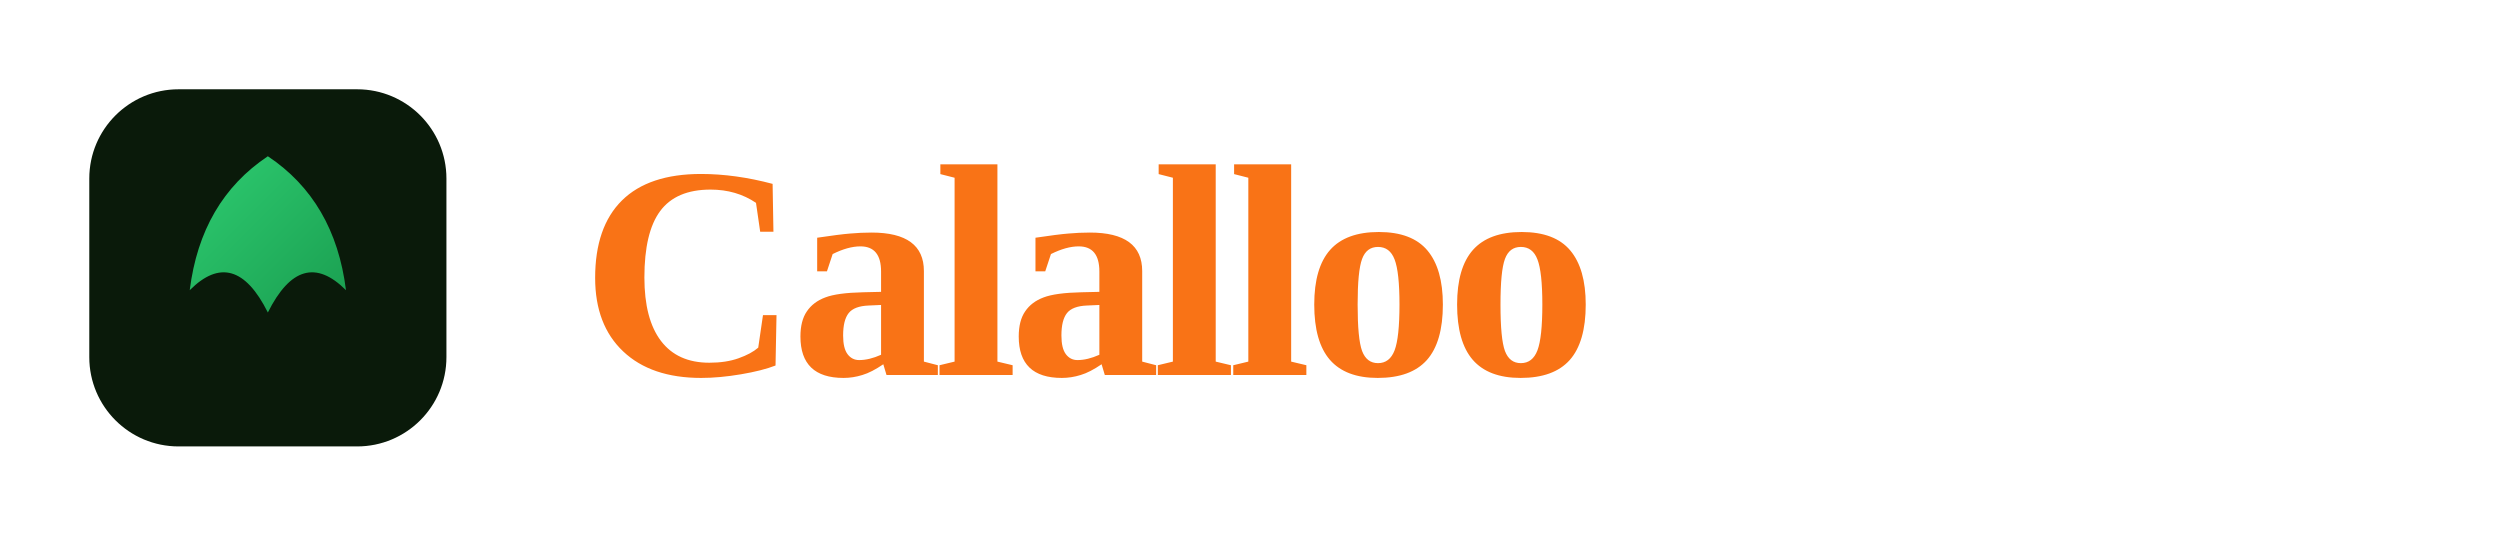
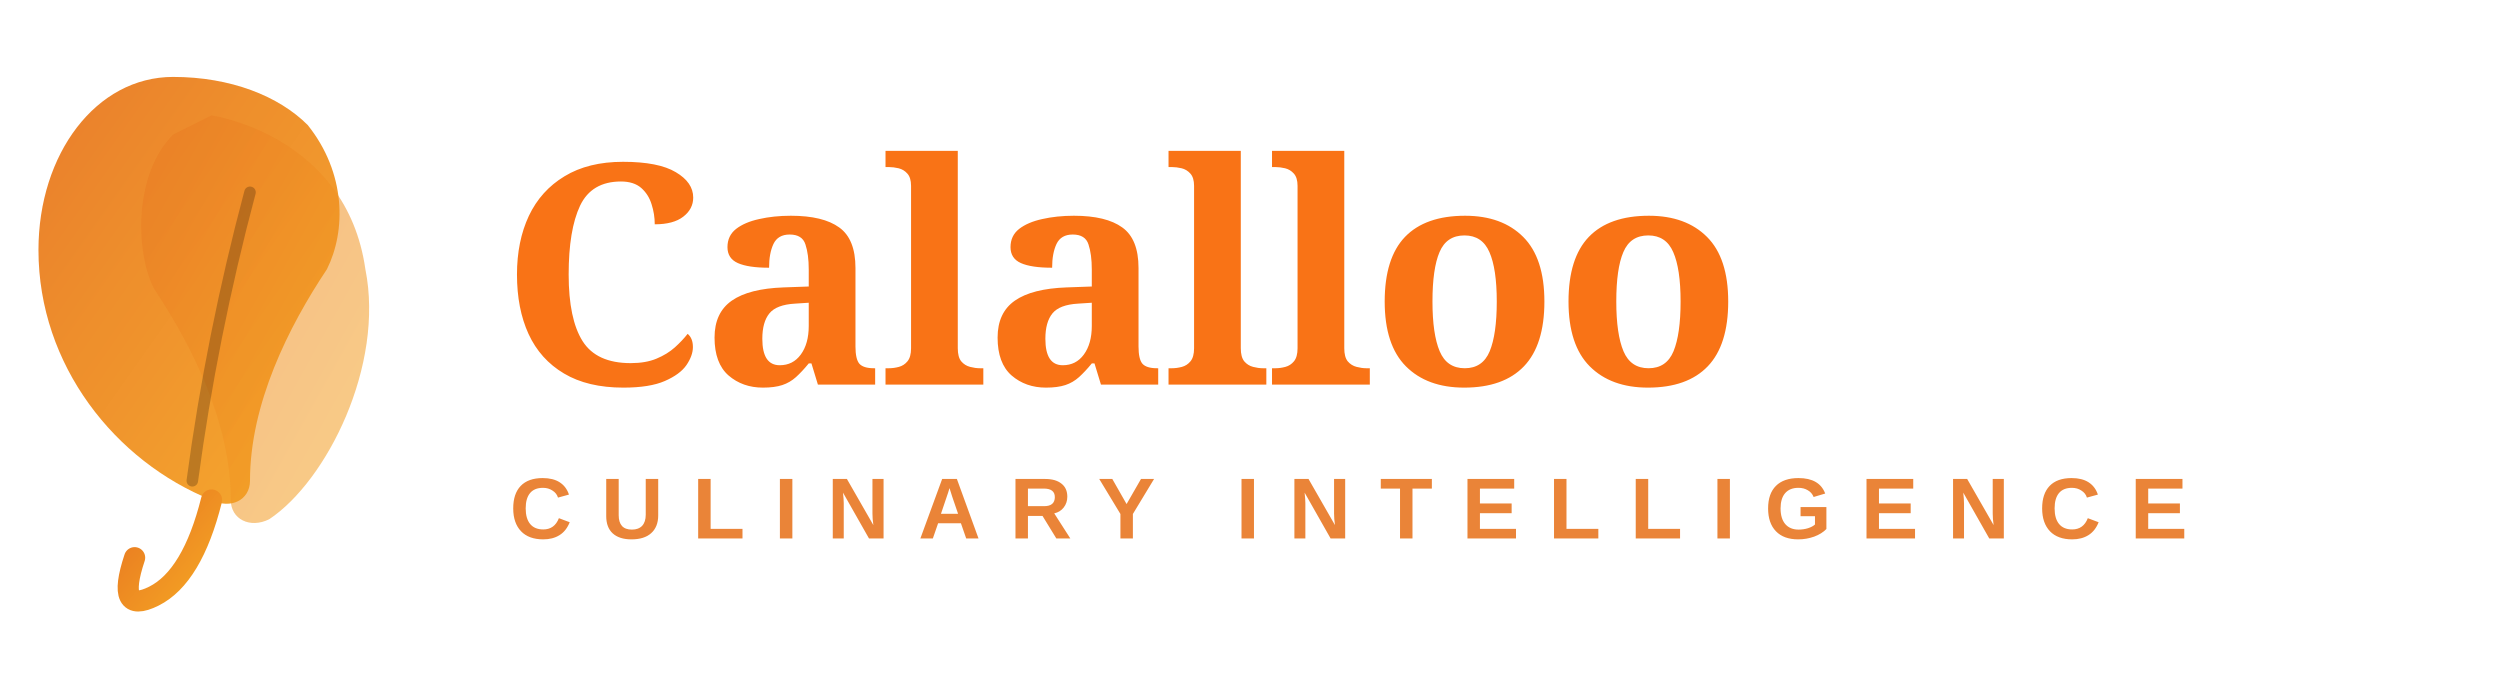
- <svg xmlns="http://www.w3.org/2000/svg" viewBox="0 0 280 60" width="280" height="60">
-   <g transform="translate(10, 10) scale(1.25)">
-     <defs>
-       <linearGradient id="leaf_grad" x1="0%" y1="0%" x2="100%" y2="100%">
-         <stop offset="0%" stop-color="#2ECC71" />
-         <stop offset="100%" stop-color="#1A9E50" />
-       </linearGradient>
-     </defs>
-     <rect width="32" height="32" rx="8" fill="#0a1a0a" />
-     <path d="M16 6 Q10 10 9 18 Q13 14 16 20 Q19 14 23 18 Q22 10 16 6Z" fill="url(#leaf_grad)" />
-   </g>
-   <text x="65" y="42" font-family="Georgia, 'Times New Roman', serif" font-size="34" font-weight="900" fill="#F97316" letter-spacing="-1">Calalloo</text>
+ <svg xmlns="http://www.w3.org/2000/svg" viewBox="0 0 260 72" width="260" height="72">
+   <defs>
+     <linearGradient id="clg" x1="0%" y1="0%" x2="100%" y2="100%">
+       <stop offset="0%" stop-color="#E87722" />
+       <stop offset="100%" stop-color="#F5A623" />
+     </linearGradient>
+   </defs>
+   <path d="M18,8 C10,8 4,16 4,26 C4,38 12,48 22,52 C24,53 26,52 26,50 C26,42 30,34 34,28 C36,24 36,18 32,13 C29,10 24,8 18,8 Z" fill="url(#clg)" opacity="0.95" />
+   <path d="M22,12 C22,12 36,14 38,28 C40,38 34,50 28,54 C26,55 24,54 24,52 C24,44 20,36 16,30 C14,26 14,18 18,14 Z" fill="url(#clg)" opacity="0.55" />
+   <path d="M20,50 Q22,35 26,20" stroke="#1A0D00" stroke-width="1.2" fill="none" stroke-linecap="round" opacity="0.25" />
+   <path d="M22,52 Q20,60 16,62 Q12,64 14,58" stroke="url(#clg)" stroke-width="2.2" fill="none" stroke-linecap="round" stroke-linejoin="round" />
+   <text x="52" y="40" font-family="Georgia, serif" font-weight="900" font-size="32" fill="#F97316" letter-spacing="-0.5">Calalloo</text>
+   <text x="53" y="56" font-family="Arial, sans-serif" font-weight="700" font-size="9" fill="#E87722" letter-spacing="3" opacity="0.9">CULINARY INTELLIGENCE</text>
</svg>
